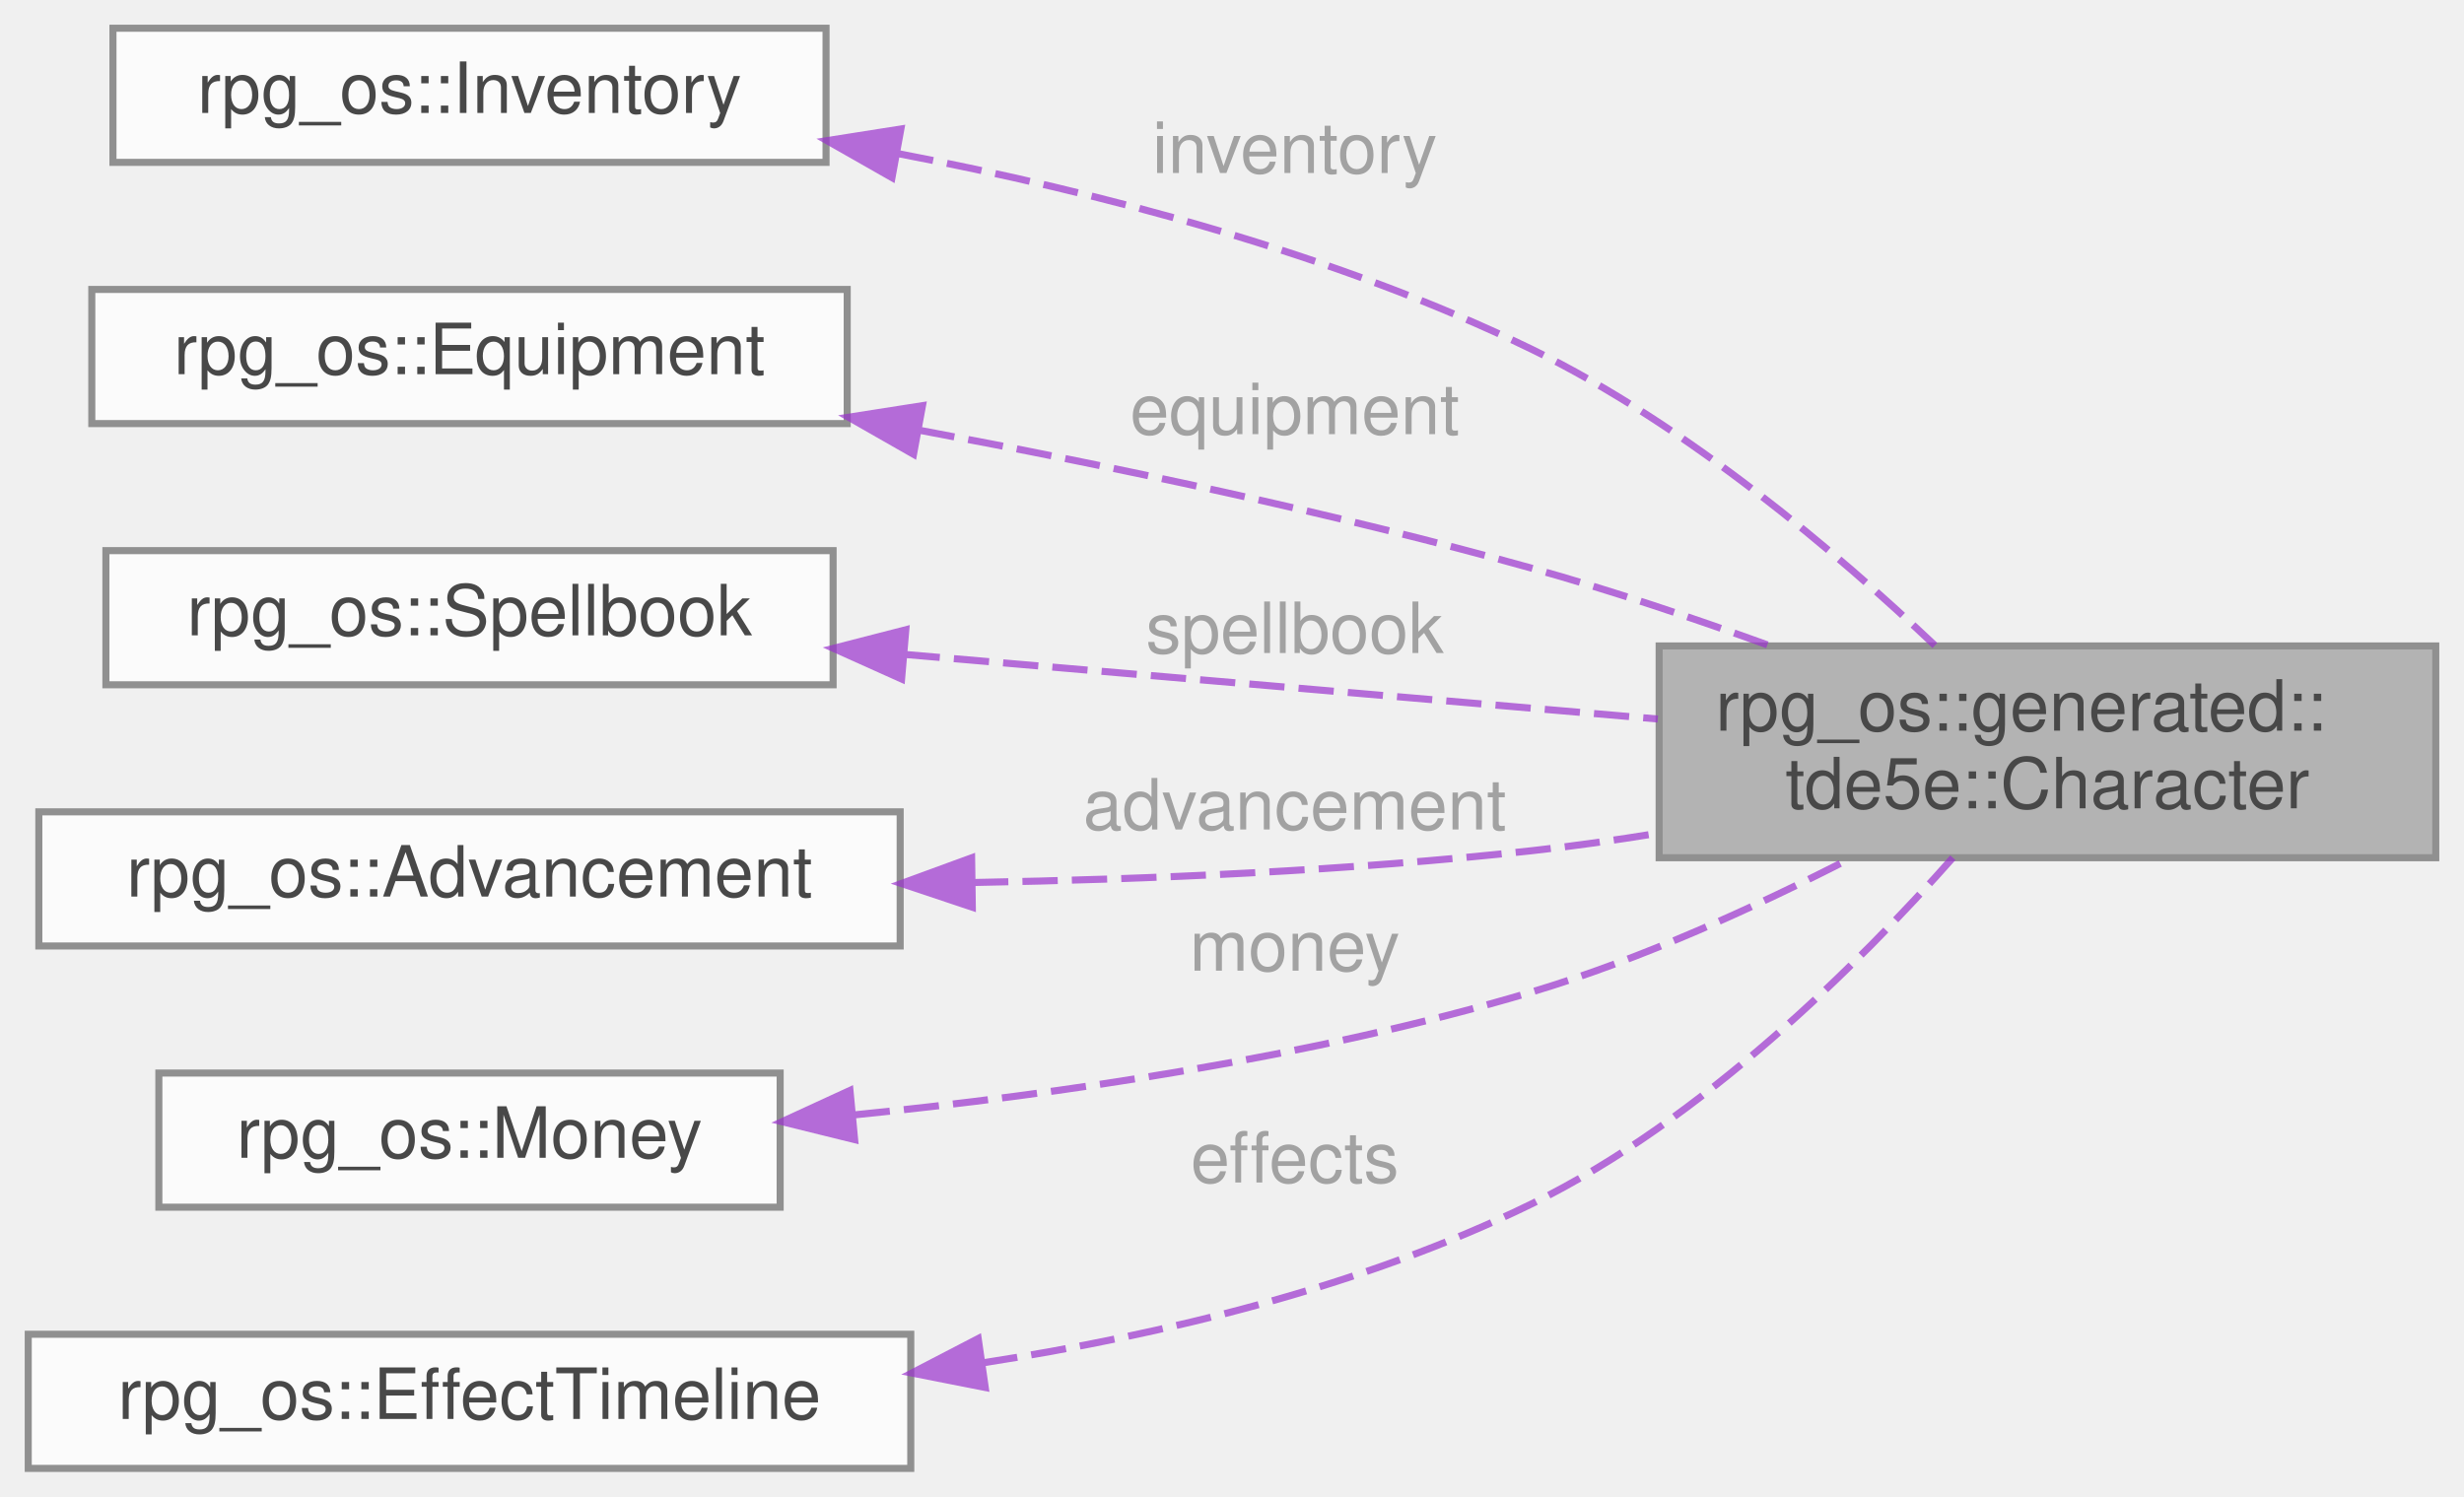
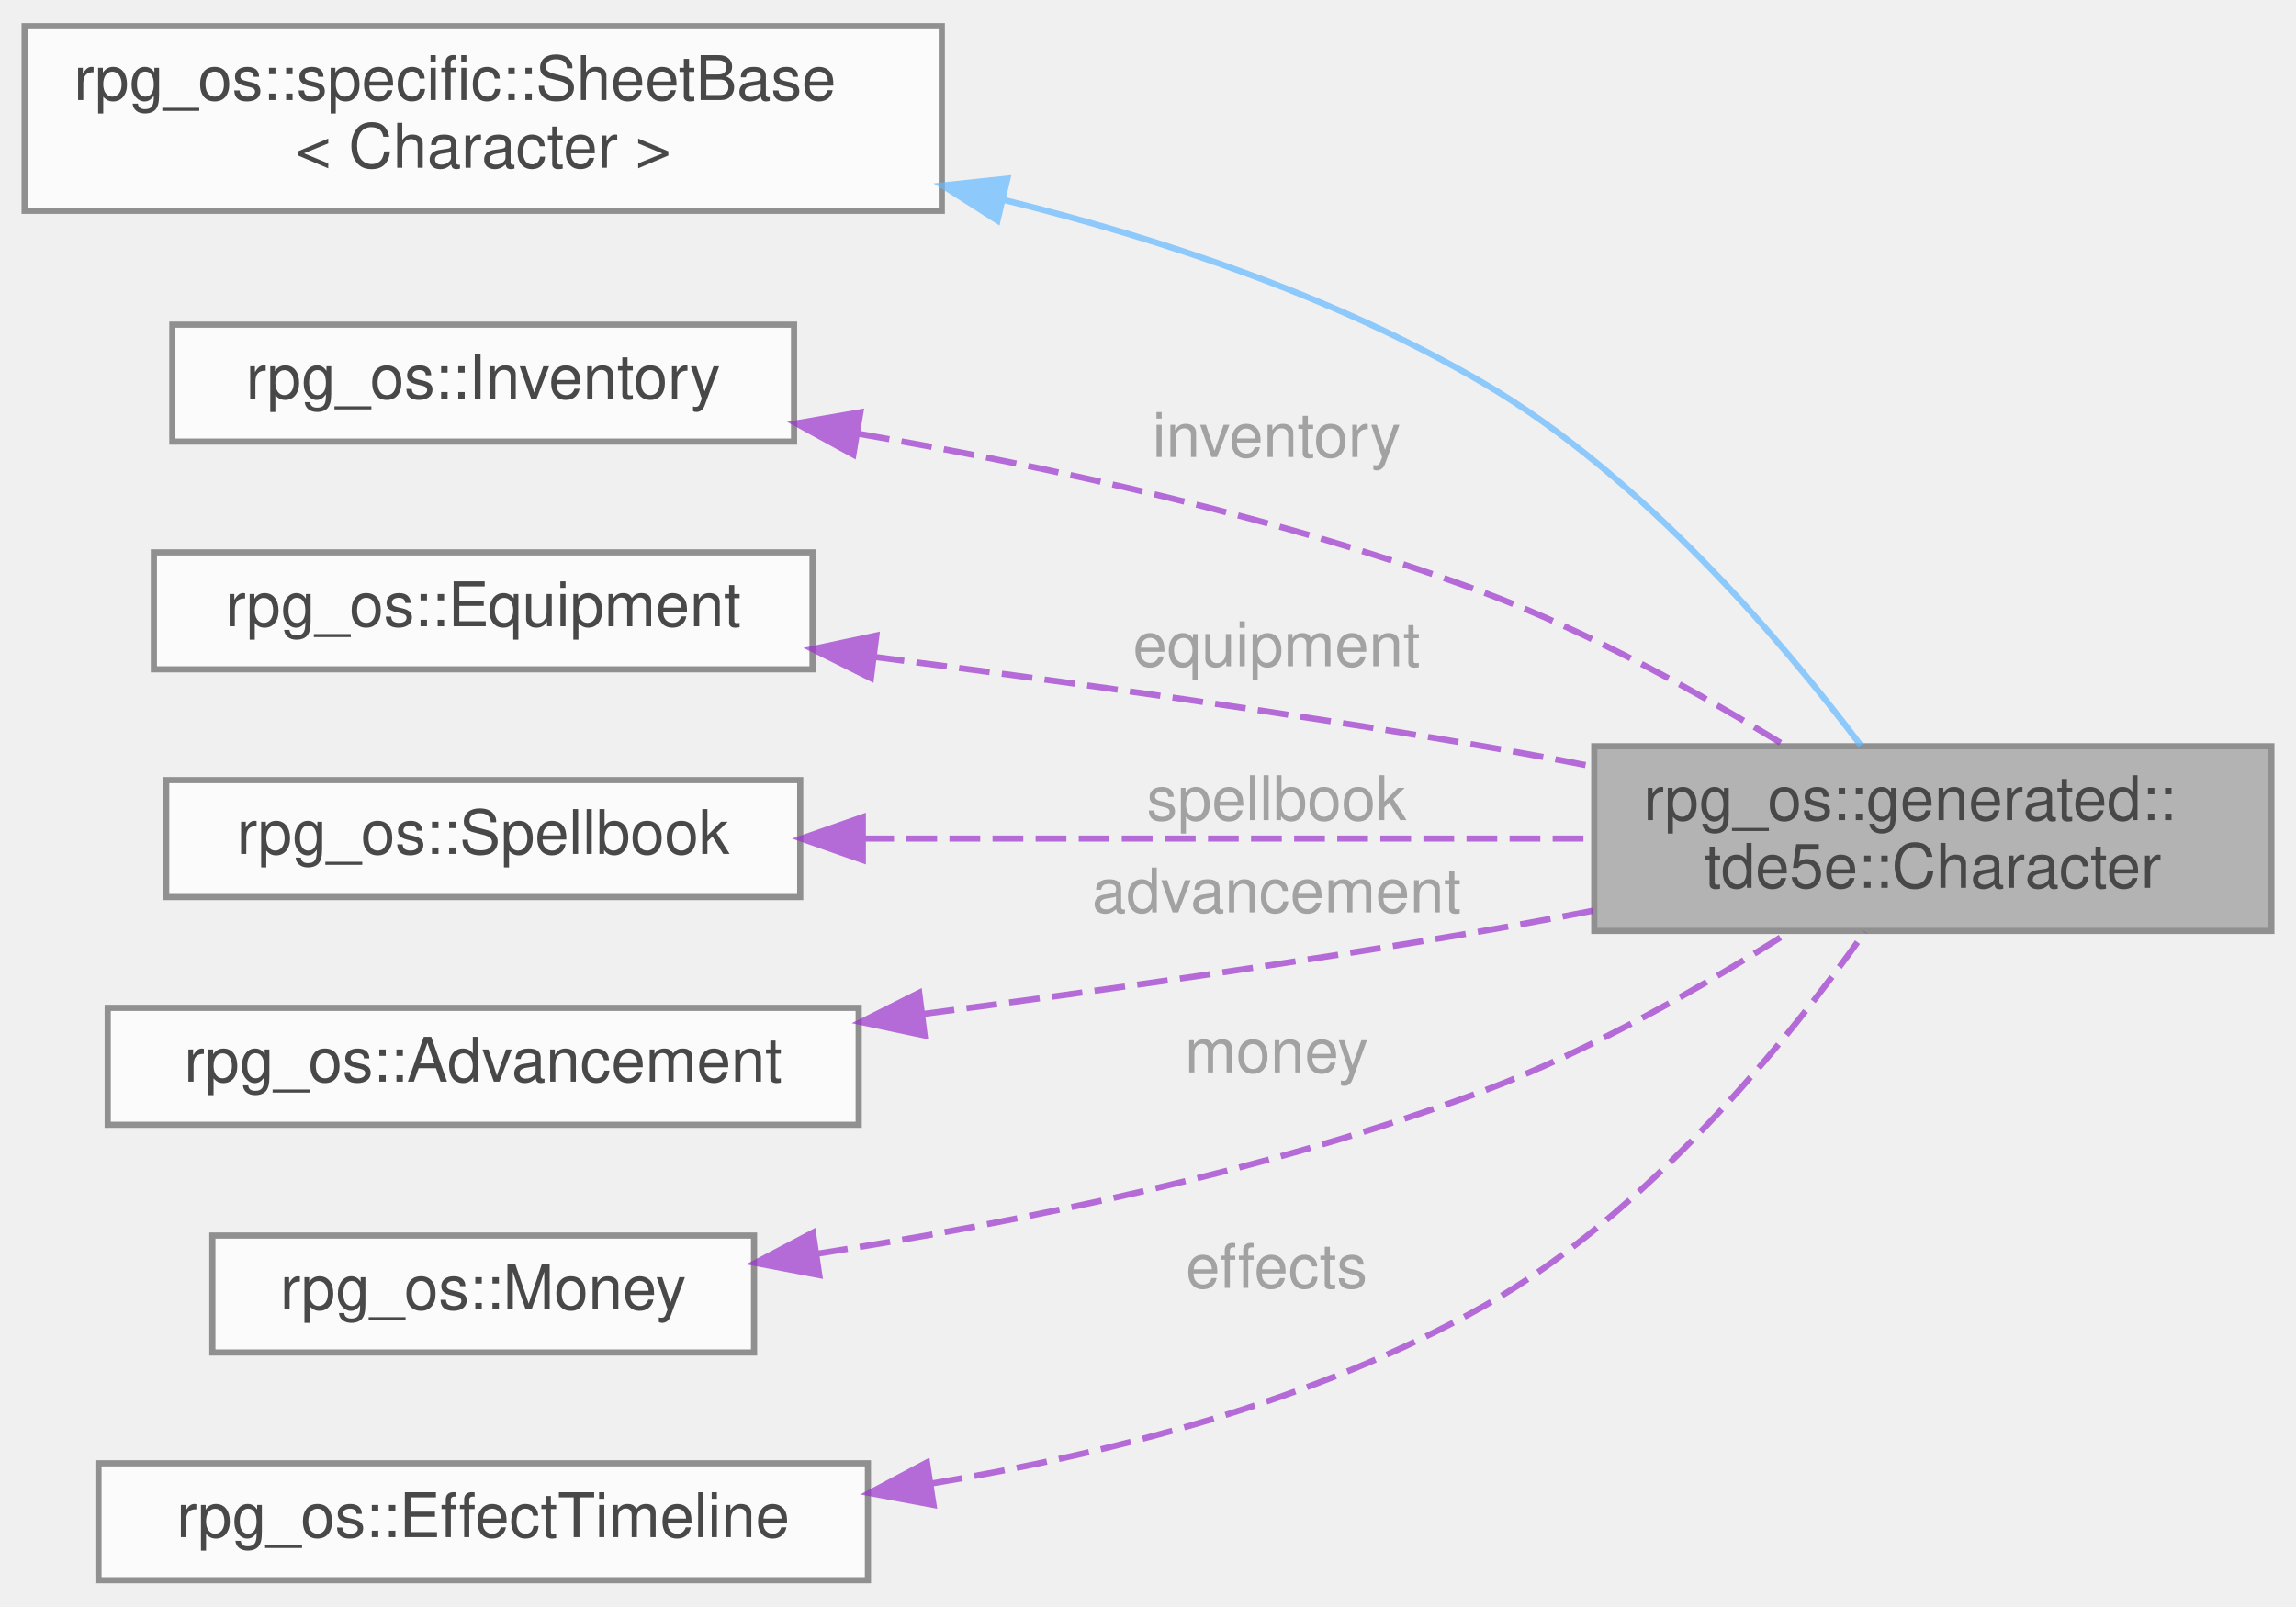
- <svg xmlns="http://www.w3.org/2000/svg" xmlns:xlink="http://www.w3.org/1999/xlink" width="349pt" height="212pt" viewBox="0.00 0.00 349.00 212.00">
+ <svg xmlns="http://www.w3.org/2000/svg" xmlns:xlink="http://www.w3.org/1999/xlink" width="373pt" height="261pt" viewBox="0.00 0.00 373.00 260.50">
  <svg id="main" version="1.1" xml:space="preserve">
    <style type="text/css">
.node, .edge {opacity: 0.7;}
.node.selected, .edge.selected {opacity: 1;}
.edge:hover path { stroke: red; }
.edge:hover polygon { stroke: red; fill: red; }
</style>
    <svg id="graph" class="graph">
-       <g id="graph0" class="graph" transform="scale(1 1) rotate(0) translate(4 208)">
+       <g id="graph0" class="graph" transform="scale(1 1) rotate(0) translate(4 256.5)">
        <g id="Node000001" class="node">
          <g id="a_Node000001">
            <a xlink:title=" ">
-               <polygon fill="#999999" stroke="#666666" points="341,-116.5 231,-116.5 231,-86.5 341,-86.5 341,-116.5" />
-               <text text-anchor="start" x="239" y="-104.5" font-family="Helvetica,sans-Serif" font-size="10.00">rpg_os::generated::</text>
-               <text text-anchor="middle" x="286" y="-93.5" font-family="Helvetica,sans-Serif" font-size="10.00">tde5e::Character</text>
+               <polygon fill="#999999" stroke="#666666" points="365,-135.5 255,-135.5 255,-105.5 365,-105.5 365,-135.5" />
+               <text text-anchor="start" x="263" y="-123.5" font-family="Helvetica,sans-Serif" font-size="10.00">rpg_os::generated::</text>
+               <text text-anchor="middle" x="310" y="-112.5" font-family="Helvetica,sans-Serif" font-size="10.00">tde5e::Character</text>
            </a>
          </g>
        </g>
        <g id="Node000002" class="node">
          <g id="a_Node000002">
-             <a xlink:href="classrpg__os_1_1Inventory.html" target="_top" xlink:title="An inventory of owned item stacks, which may nest (containers).">
-               <polygon fill="white" stroke="#666666" points="113,-204 12,-204 12,-185 113,-185 113,-204" />
-               <text text-anchor="middle" x="62.5" y="-192" font-family="Helvetica,sans-Serif" font-size="10.00">rpg_os::Inventory</text>
+             <a xlink:href="classrpg__os_1_1specific_1_1SheetBase.html" target="_top" xlink:title=" ">
+               <polygon fill="white" stroke="#666666" points="149,-252.5 0,-252.5 0,-222.5 149,-222.5 149,-252.5" />
+               <text text-anchor="start" x="8" y="-240.5" font-family="Helvetica,sans-Serif" font-size="10.00">rpg_os::specific::SheetBase</text>
+               <text text-anchor="middle" x="74.5" y="-229.5" font-family="Helvetica,sans-Serif" font-size="10.00">&lt; Character &gt;</text>
            </a>
          </g>
        </g>
        <g id="edge1_Node000001_Node000002" class="edge">
          <g id="a_edge1_Node000001_Node000002">
            <a xlink:title=" ">
-               <path fill="none" stroke="#9a32cd" stroke-dasharray="5,2" d="M123.26,-186.23C151.46,-180.82 184.99,-172.13 213,-158.5 234.93,-147.82 256.37,-129.55 270.06,-116.57" />
-               <polygon fill="#9a32cd" stroke="#9a32cd" points="122.34,-182.84 113.13,-188.08 123.6,-189.73 122.34,-182.84" />
+               <path fill="none" stroke="#63b8ff" d="M159.03,-224.28C185.18,-217.83 213.35,-208.34 237,-194.5 262.83,-179.38 285.6,-152.49 298.31,-135.63" />
+               <polygon fill="#63b8ff" stroke="#63b8ff" points="158.05,-220.91 149.12,-226.61 159.66,-227.73 158.05,-220.91" />
            </a>
          </g>
-           <text text-anchor="middle" x="178" y="-183.5" font-family="Helvetica,sans-Serif" font-size="10.00" fill="grey"> inventory</text>
        </g>
        <g id="Node000003" class="node">
          <g id="a_Node000003">
-             <a xlink:href="classrpg__os_1_1Equipment.html" target="_top" xlink:title=" ">
-               <polygon fill="white" stroke="#666666" points="116,-167 9,-167 9,-148 116,-148 116,-167" />
-               <text text-anchor="middle" x="62.5" y="-155" font-family="Helvetica,sans-Serif" font-size="10.00">rpg_os::Equipment</text>
+             <a xlink:href="classrpg__os_1_1Inventory.html" target="_top" xlink:title="An inventory of owned item stacks, which may nest (containers).">
+               <polygon fill="white" stroke="#666666" points="125,-204 24,-204 24,-185 125,-185 125,-204" />
+               <text text-anchor="middle" x="74.5" y="-192" font-family="Helvetica,sans-Serif" font-size="10.00">rpg_os::Inventory</text>
            </a>
          </g>
        </g>
        <g id="edge2_Node000001_Node000003" class="edge">
          <g id="a_edge2_Node000001_Node000003">
            <a xlink:title=" ">
-               <path fill="none" stroke="#9a32cd" stroke-dasharray="5,2" d="M126.26,-147.05C153.18,-142.02 184.85,-135.36 213,-127.5 224.01,-124.43 235.75,-120.48 246.48,-116.6" />
-               <polygon fill="#9a32cd" stroke="#9a32cd" points="125.39,-143.65 116.19,-148.9 126.66,-150.54 125.39,-143.65" />
+               <path fill="none" stroke="#9a32cd" stroke-dasharray="5,2" d="M135.55,-186.26C166.48,-180.92 204.44,-172.65 237,-160.5 254.28,-154.05 272.43,-143.94 286.18,-135.5" />
+               <polygon fill="#9a32cd" stroke="#9a32cd" points="134.63,-182.87 125.35,-187.96 135.78,-189.77 134.63,-182.87" />
            </a>
          </g>
-           <text text-anchor="middle" x="178" y="-146.5" font-family="Helvetica,sans-Serif" font-size="10.00" fill="grey"> equipment</text>
+           <text text-anchor="middle" x="202" y="-182.5" font-family="Helvetica,sans-Serif" font-size="10.00" fill="grey"> inventory</text>
        </g>
        <g id="Node000004" class="node">
          <g id="a_Node000004">
-             <a xlink:href="classrpg__os_1_1Spellbook.html" target="_top" xlink:title=" ">
-               <polygon fill="white" stroke="#666666" points="114,-130 11,-130 11,-111 114,-111 114,-130" />
-               <text text-anchor="middle" x="62.5" y="-118" font-family="Helvetica,sans-Serif" font-size="10.00">rpg_os::Spellbook</text>
+             <a xlink:href="classrpg__os_1_1Equipment.html" target="_top" xlink:title=" ">
+               <polygon fill="white" stroke="#666666" points="128,-167 21,-167 21,-148 128,-148 128,-167" />
+               <text text-anchor="middle" x="74.5" y="-155" font-family="Helvetica,sans-Serif" font-size="10.00">rpg_os::Equipment</text>
            </a>
          </g>
        </g>
        <g id="edge3_Node000001_Node000004" class="edge">
          <g id="a_edge3_Node000001_Node000004">
            <a xlink:title=" ">
-               <path fill="none" stroke="#9a32cd" stroke-dasharray="5,2" d="M124.13,-115.3C157.48,-112.44 198.53,-108.92 230.81,-106.15" />
-               <polygon fill="#9a32cd" stroke="#9a32cd" points="123.7,-111.82 114.04,-116.16 124.3,-118.8 123.7,-111.82" />
+               <path fill="none" stroke="#9a32cd" stroke-dasharray="5,2" d="M137.93,-150.03C167.96,-146.17 204.43,-141.1 237,-135.5 242.79,-134.5 248.82,-133.38 254.82,-132.21" />
+               <polygon fill="#9a32cd" stroke="#9a32cd" points="137.49,-146.56 128.01,-151.29 138.37,-153.5 137.49,-146.56" />
            </a>
          </g>
-           <text text-anchor="middle" x="178" y="-115.5" font-family="Helvetica,sans-Serif" font-size="10.00" fill="grey"> spellbook</text>
+           <text text-anchor="middle" x="202" y="-148.5" font-family="Helvetica,sans-Serif" font-size="10.00" fill="grey"> equipment</text>
        </g>
        <g id="Node000005" class="node">
          <g id="a_Node000005">
-             <a xlink:href="classrpg__os_1_1Advancement.html" target="_top" xlink:title=" ">
-               <polygon fill="white" stroke="#666666" points="123.5,-93 1.5,-93 1.5,-74 123.5,-74 123.5,-93" />
-               <text text-anchor="middle" x="62.5" y="-81" font-family="Helvetica,sans-Serif" font-size="10.00">rpg_os::Advancement</text>
+             <a xlink:href="classrpg__os_1_1Spellbook.html" target="_top" xlink:title=" ">
+               <polygon fill="white" stroke="#666666" points="126,-130 23,-130 23,-111 126,-111 126,-130" />
+               <text text-anchor="middle" x="74.5" y="-118" font-family="Helvetica,sans-Serif" font-size="10.00">rpg_os::Spellbook</text>
            </a>
          </g>
        </g>
        <g id="edge4_Node000001_Node000005" class="edge">
          <g id="a_edge4_Node000001_Node000005">
            <a xlink:title=" ">
-               <path fill="none" stroke="#9a32cd" stroke-dasharray="5,2" d="M133.82,-82.99C158.87,-83.44 187.25,-84.67 213,-87.5 218.82,-88.14 224.88,-89 230.89,-89.98" />
-               <polygon fill="#9a32cd" stroke="#9a32cd" points="133.72,-79.49 123.67,-82.85 133.62,-86.49 133.72,-79.49" />
+               <path fill="none" stroke="#9a32cd" stroke-dasharray="5,2" d="M136.24,-120.5C172.94,-120.5 219.31,-120.5 254.77,-120.5" />
+               <polygon fill="#9a32cd" stroke="#9a32cd" points="136.17,-117 126.17,-120.5 136.17,-124 136.17,-117" />
            </a>
          </g>
-           <text text-anchor="middle" x="178" y="-90.5" font-family="Helvetica,sans-Serif" font-size="10.00" fill="grey"> advancement</text>
+           <text text-anchor="middle" x="202" y="-123.5" font-family="Helvetica,sans-Serif" font-size="10.00" fill="grey"> spellbook</text>
        </g>
        <g id="Node000006" class="node">
          <g id="a_Node000006">
-             <a xlink:href="classrpg__os_1_1Money.html" target="_top" xlink:title=" ">
-               <polygon fill="white" stroke="#666666" points="106.5,-56 18.5,-56 18.5,-37 106.5,-37 106.5,-56" />
-               <text text-anchor="middle" x="62.5" y="-44" font-family="Helvetica,sans-Serif" font-size="10.00">rpg_os::Money</text>
+             <a xlink:href="classrpg__os_1_1Advancement.html" target="_top" xlink:title=" ">
+               <polygon fill="white" stroke="#666666" points="135.5,-93 13.5,-93 13.5,-74 135.5,-74 135.5,-93" />
+               <text text-anchor="middle" x="74.5" y="-81" font-family="Helvetica,sans-Serif" font-size="10.00">rpg_os::Advancement</text>
            </a>
          </g>
        </g>
        <g id="edge5_Node000001_Node000006" class="edge">
          <g id="a_edge5_Node000001_Node000006">
            <a xlink:title=" ">
-               <path fill="none" stroke="#9a32cd" stroke-dasharray="5,2" d="M117.06,-50.08C145.93,-52.99 181.91,-58.21 213,-67.5 228.5,-72.13 244.87,-79.63 258.08,-86.41" />
-               <polygon fill="#9a32cd" stroke="#9a32cd" points="117.05,-46.57 106.76,-49.11 116.39,-53.54 117.05,-46.57" />
+               <path fill="none" stroke="#9a32cd" stroke-dasharray="5,2" d="M146.07,-92.02C174.4,-95.73 207.32,-100.39 237,-105.5 242.79,-106.5 248.82,-107.62 254.82,-108.79" />
+               <polygon fill="#9a32cd" stroke="#9a32cd" points="146.22,-88.51 135.86,-90.7 145.33,-95.46 146.22,-88.51" />
            </a>
          </g>
-           <text text-anchor="middle" x="178" y="-70.5" font-family="Helvetica,sans-Serif" font-size="10.00" fill="grey"> money</text>
+           <text text-anchor="middle" x="202" y="-108.5" font-family="Helvetica,sans-Serif" font-size="10.00" fill="grey"> advancement</text>
        </g>
        <g id="Node000007" class="node">
          <g id="a_Node000007">
-             <a xlink:href="classrpg__os_1_1EffectTimeline.html" target="_top" xlink:title=" ">
-               <polygon fill="white" stroke="#666666" points="125,-19 0,-19 0,0 125,0 125,-19" />
-               <text text-anchor="middle" x="62.5" y="-7" font-family="Helvetica,sans-Serif" font-size="10.00">rpg_os::EffectTimeline</text>
+             <a xlink:href="classrpg__os_1_1Money.html" target="_top" xlink:title=" ">
+               <polygon fill="white" stroke="#666666" points="118.5,-56 30.5,-56 30.5,-37 118.5,-37 118.5,-56" />
+               <text text-anchor="middle" x="74.5" y="-44" font-family="Helvetica,sans-Serif" font-size="10.00">rpg_os::Money</text>
            </a>
          </g>
        </g>
        <g id="edge6_Node000001_Node000007" class="edge">
          <g id="a_edge6_Node000001_Node000007">
            <a xlink:title=" ">
-               <path fill="none" stroke="#9a32cd" stroke-dasharray="5,2" d="M135.15,-14.94C160.69,-18.91 189.03,-25.75 213,-37.5 237.18,-49.35 259.42,-71.61 272.6,-86.5" />
-               <polygon fill="#9a32cd" stroke="#9a32cd" points="135.55,-11.46 125.15,-13.51 134.55,-18.39 135.55,-11.46" />
+               <path fill="none" stroke="#9a32cd" stroke-dasharray="5,2" d="M128.76,-53.05C160.83,-58.05 202.07,-66.37 237,-79.5 254.64,-86.13 273.08,-96.71 286.88,-105.46" />
+               <polygon fill="#9a32cd" stroke="#9a32cd" points="129.1,-49.57 118.69,-51.55 128.07,-56.49 129.1,-49.57" />
            </a>
          </g>
-           <text text-anchor="middle" x="178" y="-40.5" font-family="Helvetica,sans-Serif" font-size="10.00" fill="grey"> effects</text>
+           <text text-anchor="middle" x="202" y="-82.5" font-family="Helvetica,sans-Serif" font-size="10.00" fill="grey"> money</text>
+         </g>
+         <g id="Node000008" class="node">
+           <g id="a_Node000008">
+             <a xlink:href="classrpg__os_1_1EffectTimeline.html" target="_top" xlink:title=" ">
+               <polygon fill="white" stroke="#666666" points="137,-19 12,-19 12,0 137,0 137,-19" />
+               <text text-anchor="middle" x="74.5" y="-7" font-family="Helvetica,sans-Serif" font-size="10.00">rpg_os::EffectTimeline</text>
+             </a>
+           </g>
+         </g>
+         <g id="edge7_Node000001_Node000008" class="edge">
+           <g id="a_edge7_Node000001_Node000008">
+             <a xlink:title=" ">
+               <path fill="none" stroke="#9a32cd" stroke-dasharray="5,2" d="M147.4,-15.73C176.62,-20.58 209.83,-29.2 237,-44.5 263.76,-59.57 286.57,-87.87 298.98,-105.36" />
+               <polygon fill="#9a32cd" stroke="#9a32cd" points="147.66,-12.23 137.24,-14.17 146.6,-19.15 147.66,-12.23" />
+             </a>
+           </g>
+           <text text-anchor="middle" x="202" y="-47.5" font-family="Helvetica,sans-Serif" font-size="10.00" fill="grey"> effects</text>
        </g>
      </g>
    </svg>
  </svg>
  <style type="text/css">

[data-mouse-over-selected='false'] { opacity: 0.7; }
[data-mouse-over-selected='true']  { opacity: 1.0; }

</style>
</svg>
